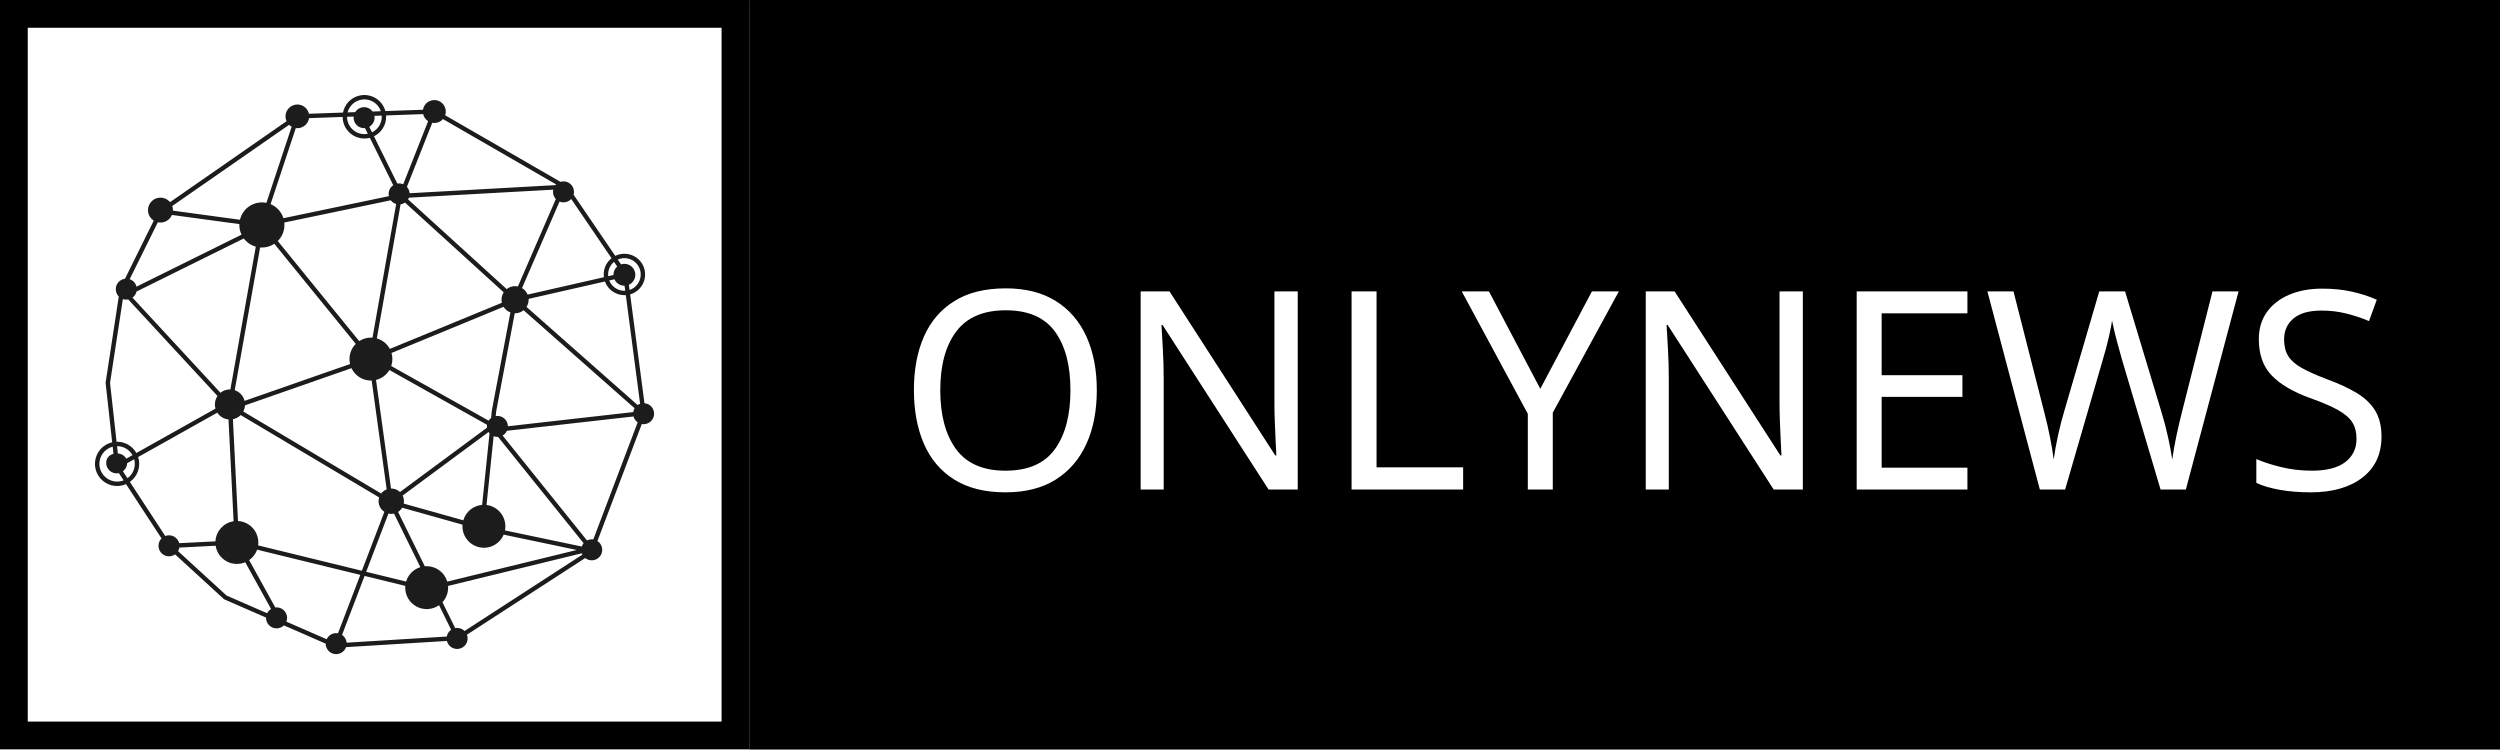
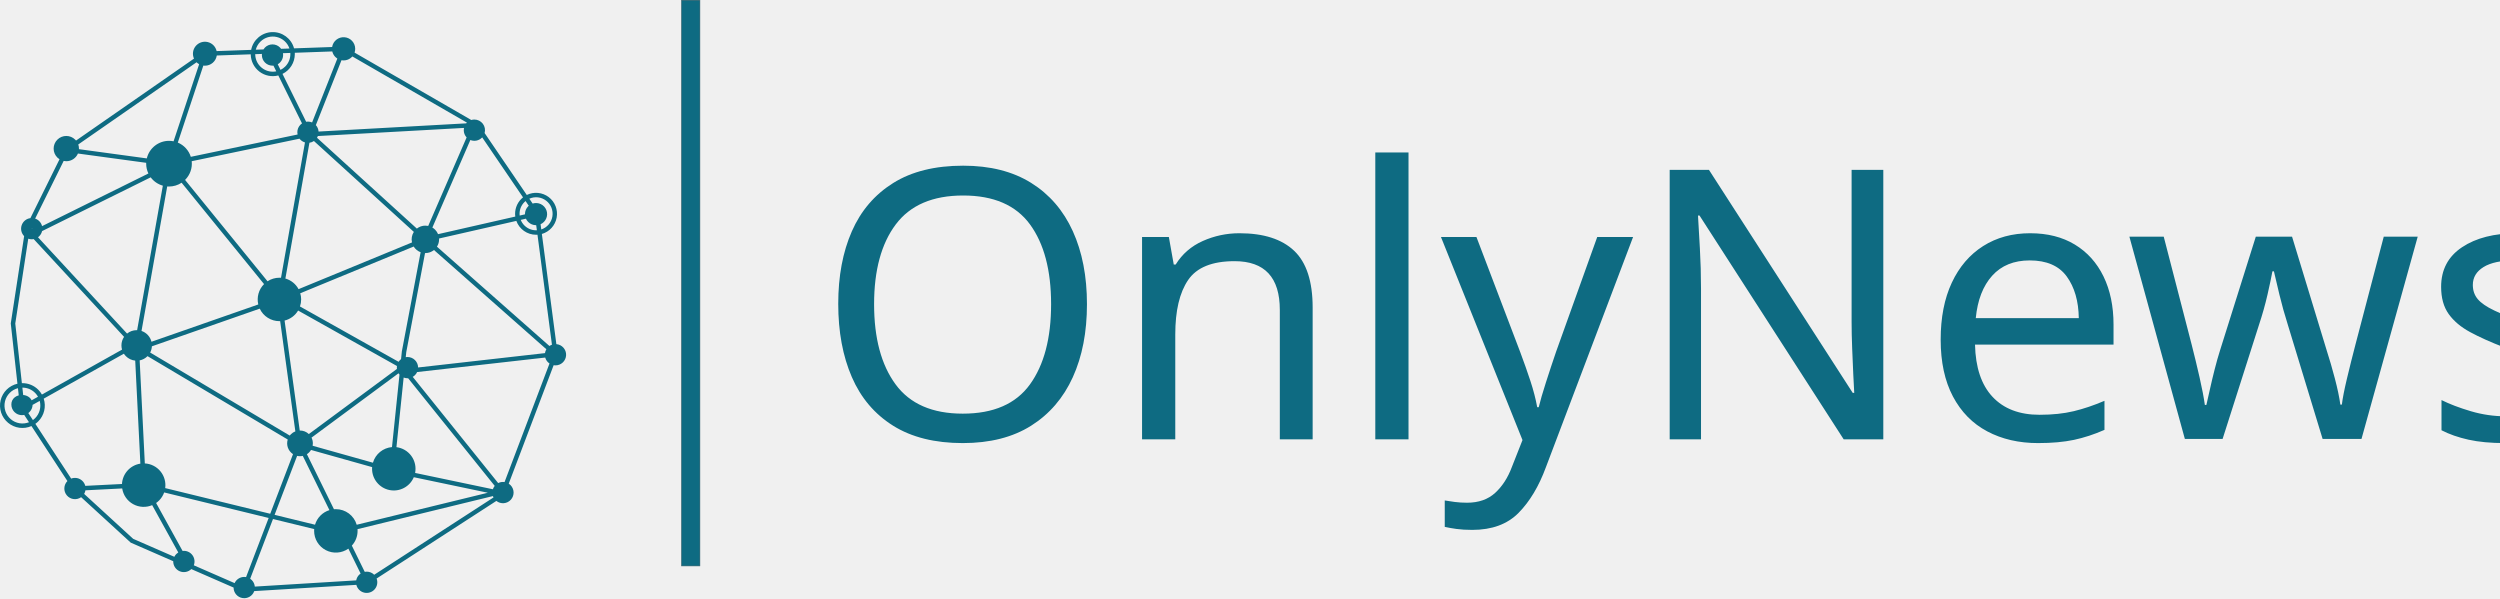
- <svg xmlns="http://www.w3.org/2000/svg" width="9008" height="2700" viewBox="0 0 9008 2700">
-   <g id="Group_9" data-name="Group 9" transform="translate(-3384 -2191)">
-     <g id="Group_11" data-name="Group 11">
-       <g id="Rectangle_2" data-name="Rectangle 2" transform="translate(3384 2191)" fill="#fff" stroke="#000" stroke-width="100">
-         <rect width="2700" height="2700" stroke="none" />
-         <rect x="50" y="50" width="2600" height="2600" fill="none" />
-       </g>
-       <g id="download_1_" data-name="download (1)" transform="translate(3726.153 2533.263)">
-         <g id="Group_3" data-name="Group 3" transform="translate(0)">
-           <g id="Group_2" data-name="Group 2">
-             <g id="Group_1" data-name="Group 1">
-               <path id="Path_1" data-name="Path 1" d="M4924.662,5052.027l419.7-291.589a42.676,42.676,0,1,1,80.591-26.794q61.408-2.147,122.856-4.328a78.4,78.4,0,0,1,132.384-40.338,79.117,79.117,0,0,1,20.27,34.967l135.525-4.821a41.316,41.316,0,1,1,79.873,19.933Q6123.542,4859,6331.238,4978.914a36.314,36.314,0,0,1,11.01-1.656,37.877,37.877,0,0,1,37.815,37.856,38.592,38.592,0,0,1-1.37,10.257q74.991,110.167,150.025,220.363A74.683,74.683,0,1,1,6582.4,5384.5q25.821,196.028,51.6,392.085a37.862,37.862,0,0,1-3.125,75.594,42.019,42.019,0,0,1-6.562-.55q-79.906,210.757-159.834,421.481a40.23,40.23,0,0,1,6.21,5.021,37.845,37.845,0,0,1-50.26,56.427q-213,138.082-426.155,276.138a37.833,37.833,0,1,1-72.082,22.533Q5740.478,6644.4,5558.8,6655.5a37.837,37.837,0,0,1-73.516-12.59v-.024q-75.268-32.9-150.522-65.756a37.837,37.837,0,0,1-64.259-27.074v-.983q-75.646-33.056-151.256-66.086l-176.515-161.709a37.858,37.858,0,0,1-48.858-57.469l-127.929-195.676a79.744,79.744,0,1,1-49.922-150.707q-11.843-107.255-23.717-214.46,23.773-155.358,47.533-310.828a37.838,37.838,0,0,1,22.362-63.986q51.8-104.733,103.593-209.5a47.887,47.887,0,0,1-7.73-6.153,44.978,44.978,0,0,1,63.6-63.616c1.031,1.025,2,2.125,2.921,3.225ZM4757.227,6054.555l-17.053-26.014a36.942,36.942,0,0,1-7.95.831,37.8,37.8,0,0,1-37.8-37.855c0-11.295,4.65-19.873,12.3-25.912a37.323,37.323,0,0,1,13.97-6.769l-2.816-25.52a63.831,63.831,0,0,0,15.9,125.643,64.219,64.219,0,0,0,23.452-4.442Zm-23.452-139.107a79.5,79.5,0,0,1,56.348,23.32,83.421,83.421,0,0,1,13.071,17.171l285.073-159.875a55.433,55.433,0,0,1-2.074-15,54.052,54.052,0,0,1,9.32-30.455l-321.573-347.817a37.146,37.146,0,0,1-7,.631,37.934,37.934,0,0,1-12.371-2.043l-46.205,301.892,23.483,212.125c.655,0,1.292-.066,1.93-.066Zm75.818,55.12a79.752,79.752,0,0,1-29.75,89.635l127.41,194.865a37.359,37.359,0,0,1,13.591-2.5,37.838,37.838,0,0,1,36.626,28.333l130.622-6.574a77.36,77.36,0,0,1,65.456-72.461q-9.148-183.333-18.322-366.689a53.92,53.92,0,0,1-33.152-15.659,51.146,51.146,0,0,1-7.189-8.894Zm-30.717-20.543a63.553,63.553,0,0,0-45.1-18.673h-.16l2.907,26.284a39.062,39.062,0,0,1,21.2,7.946,30.961,30.961,0,0,1,8.948,10.862l22.611-12.71a62.826,62.826,0,0,0-10.453-13.708Zm-7.709,96.857a58.293,58.293,0,0,0,7.709-6.609,63.606,63.606,0,0,0,18.677-45.137,62.292,62.292,0,0,0-2.209-16.605l-25.334,14.207a37.985,37.985,0,0,1-11.052,25.521,36.811,36.811,0,0,1-4.172,3.594l16.333,25.03ZM5564.26,4728.724l27.309-.944a39.5,39.5,0,0,1,5.392-6.843,37.8,37.8,0,0,1,53.518,0,46.463,46.463,0,0,1,3.937,4.6l29.626-1.039a62.508,62.508,0,0,0-103.454-24.26,62.728,62.728,0,0,0-16.327,28.51Zm138.783,10.94c.078,1.575.159,3.174.159,4.761a78.488,78.488,0,0,1-43.84,70.421l84.123,170.287a38.649,38.649,0,0,1,6.5-.553,37.65,37.65,0,0,1,14.728,2.991l89.785-227.207a41.4,41.4,0,0,1-17.955-25.421Zm-58.624,80.691a78.445,78.445,0,0,1-98.054-75.224l-120.86,4.253a42.679,42.679,0,0,1-42.19,36.265,35.68,35.68,0,0,1-5.668-.4l-90.834,273.961a81.622,81.622,0,0,1,46.262,50.737l379.972-79.411a37.106,37.106,0,0,1-.857-8.184,37.944,37.944,0,0,1,16.594-31.321l-84.333-170.758Zm-82.124-75.731a62.56,62.56,0,0,0,62.528,62.329,63.692,63.692,0,0,0,12.362-1.22l-10.042-20.345c-1.127.081-2.236.159-3.36.159a37.876,37.876,0,0,1-37.831-37.855c0-1.313.078-2.635.175-3.913Zm90.025,55.955A63.419,63.419,0,0,0,5669,4788.636a62.224,62.224,0,0,0,18.346-44.211c0-1.431-.042-2.831-.159-4.208l-26.151.9a41.049,41.049,0,0,1,.562,6.516,37.762,37.762,0,0,1-11.076,26.759,39.834,39.834,0,0,1-8.076,6.2Zm885.467,458.392,11.757,17.3a39.486,39.486,0,0,1,28.289,73.6l2.486,18.557a57.779,57.779,0,0,0,22.992-14.232,58.754,58.754,0,0,0-65.524-95.186Zm29,128.185c-1.662.135-3.3.16-5,.16a74.649,74.649,0,0,1-70.225-49.343l-275,62.66c.078,1.007.078,2.008.078,2.991a48.459,48.459,0,0,1-7.6,26.113l400.262,353.419a35.765,35.765,0,0,1,8.948-4.565l-51.468-391.377Zm-79-64.61a70.1,70.1,0,0,1-.637-9.9,74.445,74.445,0,0,1,21.857-52.808,68.109,68.109,0,0,1,6.323-5.626l-145.3-213.411c-.312.369-.691.721-1,1.034a37.723,37.723,0,0,1-26.734,11.1,36.918,36.918,0,0,1-14.349-2.833l-135.2,311.536a51.009,51.009,0,0,1,9.6,7.476,48.268,48.268,0,0,1,10.689,16.056l274.76-62.567Zm36.512-55.194c-1.419,1.185-2.771,2.443-4.063,3.7a58.641,58.641,0,0,0-17.189,41.553,54.3,54.3,0,0,0,.342,6.375l18.893-4.3v-.868a39.313,39.313,0,0,1,11.566-27.922c.619-.631,1.253-1.221,1.881-1.773l-11.4-16.8Zm-17.145,67.054A59.573,59.573,0,0,0,6520.2,5354.2a58.481,58.481,0,0,0,41.549,17.223c.974,0,1.924-.024,2.9-.082l-2.408-18.045h-.613a39.329,39.329,0,0,1-27.911-11.565,38.058,38.058,0,0,1-8.024-11.629l-18.623,4.229ZM4932.53,5065.916a45.725,45.725,0,0,1,2.464,14.718c0,.691,0,1.4-.054,2.086l241.531,32.9a81.407,81.407,0,0,1,95.252-60.972l90.976-274.3a42.731,42.731,0,0,1-9.161-6.847l-420.925,292.413Zm-1.109,32.307a45.984,45.984,0,0,1-9.614,14.247,45,45,0,0,1-41.222,12.142l-101.471,205.173a37.793,37.793,0,0,1,24.577,26.813l378.435-187.308a80.454,80.454,0,0,1-7.872-34.979c0-1.025,0-2.008.045-3.033l-242.917-33.055ZM6064.869,6143.208a77.5,77.5,0,0,1,66.5,91.727L6408.058,6293a37.548,37.548,0,0,1,6.549-11.959l-308.184-383.118c-.736.057-1.49.081-2.245.081a37.5,37.5,0,0,1-13.654-2.543l-25.655,247.827Zm61.836,106.917a77.336,77.336,0,0,1-148.58-30.144c0-1.929.082-3.895.175-5.782l-217.442-61.073a45.135,45.135,0,0,1-14.649,15.112l96.289,195.886c2.215-.2,4.494-.277,6.778-.277a77.393,77.393,0,0,1,74.165,55.522l466.736-113.932-263.523-55.273Zm-145.484-51.645a77.5,77.5,0,0,1,67.79-55.546l26.724-257.917a37.7,37.7,0,0,1-3.478-4.668l-309.632,228.94a45.642,45.642,0,0,1,4.785,20.408,48.823,48.823,0,0,1-.773,8.554l214.62,60.286ZM5308.4,6512.2a37.877,37.877,0,0,1,37.84,37.856,37.227,37.227,0,0,1-2.5,13.6l145.154,63.371a37.851,37.851,0,0,1,34.387-21.995,37.06,37.06,0,0,1,6.423.546l80.415-210.4-371.845-90.838a77.668,77.668,0,0,1-18.186,28.74,73.816,73.816,0,0,1-10.5,8.815l94.162,170.665a38.075,38.075,0,0,1,4.794-.318Zm-33.966,21.211a37.1,37.1,0,0,1,7.244-10.111,38.336,38.336,0,0,1,6.781-5.393l-92.921-168.315a77.368,77.368,0,0,1-106.653-59.444l-130.778,6.633a38.042,38.042,0,0,1-4.653,12.806l174.537,159.862,146.408,63.961Zm269.913,78.07a40.241,40.241,0,0,1,5.548,4.607,37.769,37.769,0,0,1,10.925,23.357l360.886-22.136a37.549,37.549,0,0,1,10.477-19.994,38.511,38.511,0,0,1,5.185-4.366l-43.559-88.579a77.36,77.36,0,0,1-121.9-63.249c0-2.149.082-4.273.268-6.378l-146.642-35.833-81.187,212.534Zm414.586-25.235a37.665,37.665,0,0,1,26.749,11.093h0l424.646-275.161a36.728,36.728,0,0,1-2.116-4.838l-481.9,117.638c.168,2.064.25,4.146.25,6.221a77.207,77.207,0,0,1-20.438,52.39l45.856,93.337a35.971,35.971,0,0,1,6.95-.631Zm-183.812-167.029a77.4,77.4,0,0,1,51.275-51.94l-94.838-192.979a45,45,0,0,1-20.131-.075l-80.171,209.84ZM5169.4,6201.079a77.441,77.441,0,0,1,72.534,87.829l373.789,91.349,81.069-212.236a48.466,48.466,0,0,1-7.481-6.039,45.812,45.812,0,0,1-11.321-45.924q-249.467-148.331-498.941-296.741l-.2.2a54.078,54.078,0,0,1-27.769,14.872l18.316,366.746Zm738.542-1448.35c-.627.706-1.268,1.436-1.926,2.125a41.173,41.173,0,0,1-29.193,12.064,44.272,44.272,0,0,1-7.533-.652l-91.246,230.826a37.654,37.654,0,0,1,9.646,22.9l525.531-29.178c.73-.808,1.487-1.674,2.283-2.461l.154-.156-407.749-235.433ZM5785.246,5036a34.729,34.729,0,0,1-3.03,6.191l355.294,323.187a48.519,48.519,0,0,1,30.3-10.547,47.786,47.786,0,0,1,10.128,1.063l136.688-314.962a37.679,37.679,0,0,1-10.2-25.851,38.5,38.5,0,0,1,.841-7.95L5785.312,5036Zm-13.976,17.685a36.747,36.747,0,0,1-16.056,6.216l-85.58,483.222a77.234,77.234,0,0,1,46.89,37.779L6120.2,5414.638a47.938,47.938,0,0,1-1.25-11.016,48.648,48.648,0,0,1,7.835-26.524L5771.188,5053.68Zm-31.941,5.059a37.794,37.794,0,0,1-16.091-9.543,33.932,33.932,0,0,1-3.321-3.778l-383.665,80.153a70.89,70.89,0,0,1,.52,8.776,81.193,81.193,0,0,1-23.816,57.53l-.276.259,293.359,360.7a77.16,77.16,0,0,1,42.432-12.632c1.882,0,3.77.082,5.582.2q42.722-240.765,85.277-481.607Zm870.22,786.784a38.485,38.485,0,0,1-15.181-21.186l-455.856,51.528a37.909,37.909,0,0,1-7.634,10.979,39.6,39.6,0,0,1-8.028,6.176l304.083,378a37.532,37.532,0,0,1,17.015-4.072,36.855,36.855,0,0,1,5.7.448Zm-16.095-37.067a37.241,37.241,0,0,1,4.971-13.709l-400-353.113a48.331,48.331,0,0,1-30.657,10.844H6166.6l-66.76,352.555-1.848,17.787a39.648,39.648,0,0,1,6.146-.472,37.88,37.88,0,0,1,37.823,37.248l451.531-51.062Zm-871.87-165.914,350.88,196.883a39.489,39.489,0,0,1,4.881-6.06,37.97,37.97,0,0,1,3.931-3.461l2.786-26.973.078-.628,66.817-352.84a48.824,48.824,0,0,1-24.732-20.2l-403.664,166.275a76.564,76.564,0,0,1,3.165,21.917,77.864,77.864,0,0,1-4.142,25.066Zm345.157,211.839L5714.927,5657.02a77.524,77.524,0,0,1-48.134,35.67l53.919,391.284h.872a45.339,45.339,0,0,1,31.48,12.605l313.518-231.812a30.826,30.826,0,0,1-.3-4.607,35.39,35.39,0,0,1,.462-5.743Zm-766.392-652.27a81.068,81.068,0,0,1-44.924,13.538c-2.11,0-4.235-.082-6.321-.241l-91.457,514.233a54.387,54.387,0,0,1,35.436,38.425l380.064-132.686a79.07,79.07,0,0,1-2.043-17.851,77.3,77.3,0,0,1,22.589-54.659L5300.3,5202.147Zm-66.827,10.541a81.569,81.569,0,0,1-35.534-20.775,80.664,80.664,0,0,1-7.712-8.932l-386.52,191.322a37.963,37.963,0,0,1-10.1,18.178,31.189,31.189,0,0,1-4.375,3.739l316.929,342.78a53.982,53.982,0,0,1,34.212-12.137,15.505,15.505,0,0,1,1.6.057Q5187.794,5469.769,5233.523,5212.652Zm-38.937,571.681a53.844,53.844,0,0,1-6.149,22.143l496.78,295.457a52.538,52.538,0,0,1,4.012-4.6,45.552,45.552,0,0,1,15.867-10.309q-26.982-196.14-54.04-392.218c-.89.052-1.812.052-2.669.052a77.283,77.283,0,0,1-54.693-22.666,78.2,78.2,0,0,1-15.358-21.877L5194.586,5784.3ZM4768.75,5365.689h-1.842l1.29,1.295a4.646,4.646,0,0,1,.511-1.295Z" transform="translate(-4654 -4666)" fill="#1c1c1c" />
-             </g>
+ <svg xmlns="http://www.w3.org/2000/svg" width="6624" height="1585" viewBox="0 0 6624 1585">
+   <g id="Logo-blue" transform="translate(-1302 -1005)">
+     <g id="Globe-Blue" transform="translate(-3352 -3576)">
+       <g id="Group_3" data-name="Group 3" transform="translate(4654 4666)">
+         <g id="Group_2" data-name="Group 2">
+           <g id="Group_1" data-name="Group 1">
+             <path id="Path_1" data-name="Path 1" d="M4855.507,4953.383l312.469-217.078a31.776,31.776,0,1,1,60.008-19.952q45.717-1.6,91.463-3.226a58.4,58.4,0,0,1,113.655-4l100.9-3.582a30.755,30.755,0,0,1,61.132,4.825,31.115,31.115,0,0,1-1.657,10.006q154.637,89.3,309.244,178.564a27.731,27.731,0,0,1,8.2-1.214,28.241,28.241,0,0,1,27.134,35.819q55.837,82.014,111.7,164.059a55.6,55.6,0,1,1,39.976,103.313q19.219,145.956,38.408,291.912a28.186,28.186,0,0,1-2.309,56.275,29.7,29.7,0,0,1-4.911-.414q-59.476,156.924-118.981,313.818a29.623,29.623,0,0,1,4.616,3.73,28.168,28.168,0,0,1-37.4,42.006q-158.632,102.8-317.293,205.591a28.17,28.17,0,1,1-53.676,16.785q-135.285,8.3-270.541,16.578a28.176,28.176,0,0,1-54.741-9.384v-.03q-56.013-24.467-112.057-48.934A28.171,28.171,0,0,1,5113,6068.7v-.74q-56.324-24.6-112.619-49.2l-131.408-120.394a28.178,28.178,0,0,1-36.366-42.776l-95.25-145.705a59.368,59.368,0,1,1-37.164-112.194l-17.666-159.677q17.71-115.673,35.39-231.4a28.166,28.166,0,0,1,16.629-47.631Q4773.115,5081,4811.685,5003a35.845,35.845,0,0,1-5.74-4.588,33.484,33.484,0,0,1,47.344-47.364c.77.77,1.479,1.568,2.16,2.4Zm-124.663,746.4-12.664-19.36a27.671,27.671,0,0,1-5.918.622,28.192,28.192,0,0,1-28.169-28.182,23.483,23.483,0,0,1,9.173-19.3,27.8,27.8,0,0,1,10.386-5.032l-2.1-19.005a47.523,47.523,0,1,0,29.294,90.229Zm-17.458-103.58a59.11,59.11,0,0,1,41.958,17.376,60.384,60.384,0,0,1,9.735,12.789l212.248-119.033a40.84,40.84,0,0,1-1.568-11.16,40.349,40.349,0,0,1,6.954-22.676L4743.3,5214.539a27.489,27.489,0,0,1-5.208.474,28.085,28.085,0,0,1-9.232-1.54l-34.384,224.774,17.488,157.93c.474,0,.947-.029,1.42-.029Zm56.458,41.059a59.5,59.5,0,0,1-14.5,60.271,58.706,58.706,0,0,1-7.634,6.454l94.836,145.083a28.213,28.213,0,0,1,30.033,6.394,28.389,28.389,0,0,1,7.368,12.848l97.233-4.915a57.625,57.625,0,0,1,48.734-53.936q-6.791-136.5-13.641-273A40.246,40.246,0,0,1,4987.6,5524.8a39.8,39.8,0,0,1-5.355-6.631Zm-22.873-15.3a47.306,47.306,0,0,0-33.585-13.913h-.118l2.16,19.567a29.393,29.393,0,0,1,15.8,5.92,23.7,23.7,0,0,1,6.658,8.082l16.836-9.443a46.881,46.881,0,0,0-7.782-10.213Zm-5.741,72.112a45.319,45.319,0,0,0,5.741-4.914,47.612,47.612,0,0,0,12.279-45.973l-18.878,10.568a28.2,28.2,0,0,1-8.226,19,29.778,29.778,0,0,1-3.107,2.694l12.161,18.62Zm590.467-981.39,20.328-.71a30.44,30.44,0,0,1,4.024-5.092,28.136,28.136,0,0,1,39.828,0,29.374,29.374,0,0,1,2.929,3.434l22.074-.77a46.528,46.528,0,0,0-77.023-18.059,46.676,46.676,0,0,0-12.161,21.226Zm103.328,8.141c.059,1.184.118,2.368.118,3.552a58.462,58.462,0,0,1-32.638,52.426l62.642,126.789a28.648,28.648,0,0,1,4.823-.415,28.293,28.293,0,0,1,10.978,2.22l66.843-169.15a31.571,31.571,0,0,1-5.148-4.144,30.823,30.823,0,0,1-8.226-14.8Zm-43.646,60.094a58.429,58.429,0,0,1-73-56.009l-89.983,3.167a31.794,31.794,0,0,1-31.4,27,28.3,28.3,0,0,1-4.231-.3l-67.643,203.962a60.787,60.787,0,0,1,34.443,37.773l282.909-59.117a27.694,27.694,0,0,1-.651-6.1,28.109,28.109,0,0,1,8.255-19.923,28.621,28.621,0,0,1,4.113-3.4l-62.79-127.114Zm-61.133-56.394a46.583,46.583,0,0,0,46.545,46.417,46.885,46.885,0,0,0,9.2-.917l-7.486-15.157c-.828.059-1.657.118-2.485.118a28.191,28.191,0,0,1-28.169-28.181c0-.977.059-1.954.147-2.9Zm67.021,41.651a47.605,47.605,0,0,0,12.428-8.881,46.411,46.411,0,0,0,13.641-32.918c0-1.066-.029-2.1-.118-3.138l-19.47.682a29.106,29.106,0,0,1,.414,4.854,28.106,28.106,0,0,1-8.256,19.922,28.556,28.556,0,0,1-6.007,4.588Zm659.233,341.29,8.758,12.877a29.4,29.4,0,0,1,21.068,54.794l1.834,13.825A43.757,43.757,0,1,0,6056.5,5107.5Zm21.6,95.439c-1.243.088-2.456.118-3.729.118a55.6,55.6,0,0,1-52.285-36.737l-204.732,46.654c.059.74.059,1.48.059,2.22a36.069,36.069,0,0,1-5.652,19.449l298,263.109a27.2,27.2,0,0,1,6.658-3.4L6078.1,5202.935Zm-58.825-48.1a55.883,55.883,0,0,1,15.8-46.683,52.857,52.857,0,0,1,4.706-4.2L5931.6,4945.035c-.237.267-.5.533-.74.77a28.156,28.156,0,0,1-30.6,6.158L5799.6,5183.9a37.49,37.49,0,0,1,7.161,5.566,36.324,36.324,0,0,1,7.959,11.959l204.555-46.6Zm27.193-41.089a38.239,38.239,0,0,0-3.018,2.753,43.59,43.59,0,0,0-12.812,30.935,41.91,41.91,0,0,0,.266,4.736l14.055-3.2v-.652a29.294,29.294,0,0,1,8.611-20.781q.71-.71,1.42-1.332l-8.492-12.492Zm-12.753,49.91a44.237,44.237,0,0,0,9.705,14.742,43.554,43.554,0,0,0,30.922,12.818c.739,0,1.45-.03,2.16-.06l-1.775-13.439h-.474a29.267,29.267,0,0,1-20.771-8.614,28.789,28.789,0,0,1-5.977-8.644l-13.849,3.138ZM4861.366,4963.744a33.5,33.5,0,0,1,1.834,10.953c0,.5,0,1.036-.029,1.539l179.817,24.481a60.541,60.541,0,0,1,58.884-46.564,62.2,62.2,0,0,1,12.043,1.184l67.731-204.2a31.518,31.518,0,0,1-6.835-5.121l-313.386,217.728Zm-.829,24.037a33.517,33.517,0,0,1-30.833,20.4,34.365,34.365,0,0,1-7.013-.74l-75.543,152.75a28.215,28.215,0,0,1,18.316,19.952l281.726-139.458a60.241,60.241,0,0,1-5.858-26.021c0-.77,0-1.51.029-2.28l-180.854-24.6Zm843.874,778.02a57.7,57.7,0,0,1,49.5,68.293l206,43.221a28.09,28.09,0,0,1,4.882-8.911l-229.439-285.222c-.562.03-1.125.059-1.687.059a28.121,28.121,0,0,1-10.15-1.894l-19.114,184.513Zm46.042,79.6a57.591,57.591,0,0,1-110.636-22.438c0-1.451.059-2.9.148-4.322l-161.886-45.47a34.067,34.067,0,0,1-5.148,6.631,33.461,33.461,0,0,1-5.771,4.618l71.7,145.853c1.657-.147,3.345-.207,5.031-.207a57.624,57.624,0,0,1,55.244,41.325L5946.6,5886.58l-196.181-41.148Zm-108.329-38.454a57.687,57.687,0,0,1,50.48-41.355l19.885-192.033a29.124,29.124,0,0,1-2.574-3.464L5479.38,5740.55a33.95,33.95,0,0,1,3.581,15.186,34.88,34.88,0,0,1-.591,6.365l159.786,44.877Zm-500.9,233.565a28.22,28.22,0,0,1,26.305,38.307l108.063,47.187a28.241,28.241,0,0,1,25.6-16.4,28.555,28.555,0,0,1,4.793.415l59.861-156.628L5089,5885.751a57.965,57.965,0,0,1-13.522,21.4,57.332,57.332,0,0,1-7.841,6.572l70.128,127.055a27.8,27.8,0,0,1,3.551-.236Zm-25.3,15.779a27.737,27.737,0,0,1,5.385-7.519,28.786,28.786,0,0,1,5.06-4.026l-69.181-125.309a57.6,57.6,0,0,1-79.419-44.256l-97.351,4.943a28.534,28.534,0,0,1-3.462,9.532l129.929,119.033,109.01,47.6Zm200.945,58.14a28.612,28.612,0,0,1,4.143,3.434,28.238,28.238,0,0,1,8.137,17.376l268.676-16.489a28,28,0,0,1,7.812-14.891,28.829,28.829,0,0,1,3.847-3.226l-32.431-65.955a57.591,57.591,0,0,1-90.752-47.1c0-1.6.059-3.167.207-4.736l-109.187-26.672L5316.873,6114.4Zm308.682-18.8a28.082,28.082,0,0,1,19.915,8.259h0l316.138-204.851a30.237,30.237,0,0,1-1.568-3.612l-358.777,87.595q.178,2.309.178,4.618a57.493,57.493,0,0,1-15.209,39.017l34.147,69.478a27.128,27.128,0,0,1,5.178-.474ZM5488.7,5971.273a57.654,57.654,0,0,1,38.171-38.661l-70.6-143.663a33.669,33.669,0,0,1-7.4.8,34.017,34.017,0,0,1-7.6-.858L5381.586,5945.1Zm-450.979-162.4a57.661,57.661,0,0,1,54,65.393l278.292,68,60.364-157.99a34.042,34.042,0,0,1-14-38.69q-185.75-110.433-371.471-220.925l-.148.147a40.481,40.481,0,0,1-20.683,11.071l13.641,273.026Zm549.869-1078.31c-.474.533-.947,1.066-1.45,1.57a30.656,30.656,0,0,1-21.749,9,31.472,31.472,0,0,1-5.592-.5L5490.861,4912.5a27.924,27.924,0,0,1,7.19,17.051l391.267-21.729c.533-.621,1.094-1.243,1.687-1.835l.118-.119-303.562-175.277Zm-91.345,210.89a27.878,27.878,0,0,1-2.278,4.618L5758.5,5186.683a36.12,36.12,0,0,1,22.547-7.845,37.264,37.264,0,0,1,7.546.77l101.759-234.483a28.1,28.1,0,0,1-7.575-19.242,27.731,27.731,0,0,1,.621-5.921l-387.125,21.492Zm-10.415,13.173a27.548,27.548,0,0,1-11.954,4.619l-63.708,359.761a57.549,57.549,0,0,1,34.887,28.123L5745.6,5223.36a36.568,36.568,0,0,1,4.912-27.945l-264.741-240.79Zm-23.79,3.761a28.218,28.218,0,0,1-11.984-7.105,24.684,24.684,0,0,1-2.456-2.812l-285.631,59.679A60.541,60.541,0,0,1,5144.6,5057.5l-.207.208,218.432,268.556a57.319,57.319,0,0,1,31.573-9.414c1.391,0,2.811.059,4.172.147q31.78-179.259,63.471-358.577Zm647.9,585.778a29.617,29.617,0,0,1-4.054-3.375,28.259,28.259,0,0,1-7.249-12.4l-339.4,38.365a28.127,28.127,0,0,1-5.681,8.17,29.165,29.165,0,0,1-5.977,4.588l226.392,281.433a27.967,27.967,0,0,1,16.9-2.694Zm-11.984-27.59a27.993,27.993,0,0,1,3.7-10.213l-297.793-262.9a36.1,36.1,0,0,1-22.843,8.082h-.859L5730.45,5514l-1.361,13.262a28.633,28.633,0,0,1,4.557-.356,28.2,28.2,0,0,1,28.169,27.738l336.171-38.01Zm-649.113-123.532,261.219,146.563a29.585,29.585,0,0,1,3.639-4.5,30.435,30.435,0,0,1,2.93-2.575l2.071-20.07.059-.474,49.741-262.695a36.25,36.25,0,0,1-18.405-15.038l-300.544,123.769a57.407,57.407,0,0,1,2.367,16.341,58.134,58.134,0,0,1-3.077,18.65ZM5705.8,5550.767l-261.93-146.948a57.7,57.7,0,0,1-35.833,26.554l40.153,291.32h.651a33.769,33.769,0,0,1,23.435,9.385l233.4-172.584a26.422,26.422,0,0,1-.207-3.434,28.926,28.926,0,0,1,.326-4.263Zm-570.582-485.633a60.209,60.209,0,0,1-33.437,10.065c-1.6,0-3.167-.06-4.734-.178l-68.086,382.852a40.521,40.521,0,0,1,26.395,28.626l282.968-98.785a57.738,57.738,0,0,1,15.3-54l-218.432-268.556Zm-49.771,7.845a60.663,60.663,0,0,1-32.194-22.113l-287.762,142.448a28.23,28.23,0,0,1-7.515,13.528,26.478,26.478,0,0,1-3.255,2.783l235.95,255.205a40.2,40.2,0,0,1,25.477-9.029c.385,0,.8,0,1.184.03Q5051.422,5264.4,5085.45,5072.979Zm-28.969,425.628a40.321,40.321,0,0,1-4.586,16.488l369.874,219.979a33.028,33.028,0,0,1,2.989-3.434,33.973,33.973,0,0,1,11.806-7.7q-20.106-146-40.242-292c-.651.029-1.332.029-1.983.029a57.593,57.593,0,0,1-52.137-33.155l-285.72,99.761Zm-317.056-311.687h-1.361l.947.947a3.738,3.738,0,0,1,.384-.947Z" transform="translate(-4654 -4666)" fill="#0e6b82" />
          </g>
        </g>
      </g>
    </g>
-     <g id="Group_10" data-name="Group 10">
-       <g id="Rectangle_1" data-name="Rectangle 1" transform="translate(6084 2191)" stroke="#000" stroke-width="1">
-         <rect width="6308" height="2700" stroke="none" />
-         <rect x="0.5" y="0.5" width="6307" height="2699" fill="none" />
-       </g>
-       <text id="OnlyNews" transform="translate(6616 3955)" fill="#fff" font-size="1000" font-family="SegoeUIHistoric, Segoe UI Historic">
-         <tspan x="0" y="0">ONLYNEWS</tspan>
-       </text>
+     <g id="Rectangle_1" data-name="Rectangle 1" transform="translate(3107 1005)" fill="#0e6b82" stroke="#707070" stroke-width="1">
+       <rect width="50" height="1500" stroke="none" />
+       <rect x="0.5" y="0.5" width="49" height="1499" fill="none" />
    </g>
+     <text id="OnlyNews" transform="translate(3462 2169)" fill="#0e6b82" font-size="1000" font-family="SegoeUI, Segoe UI">
+       <tspan x="0" y="0">OnlyNews</tspan>
+     </text>
  </g>
</svg>
